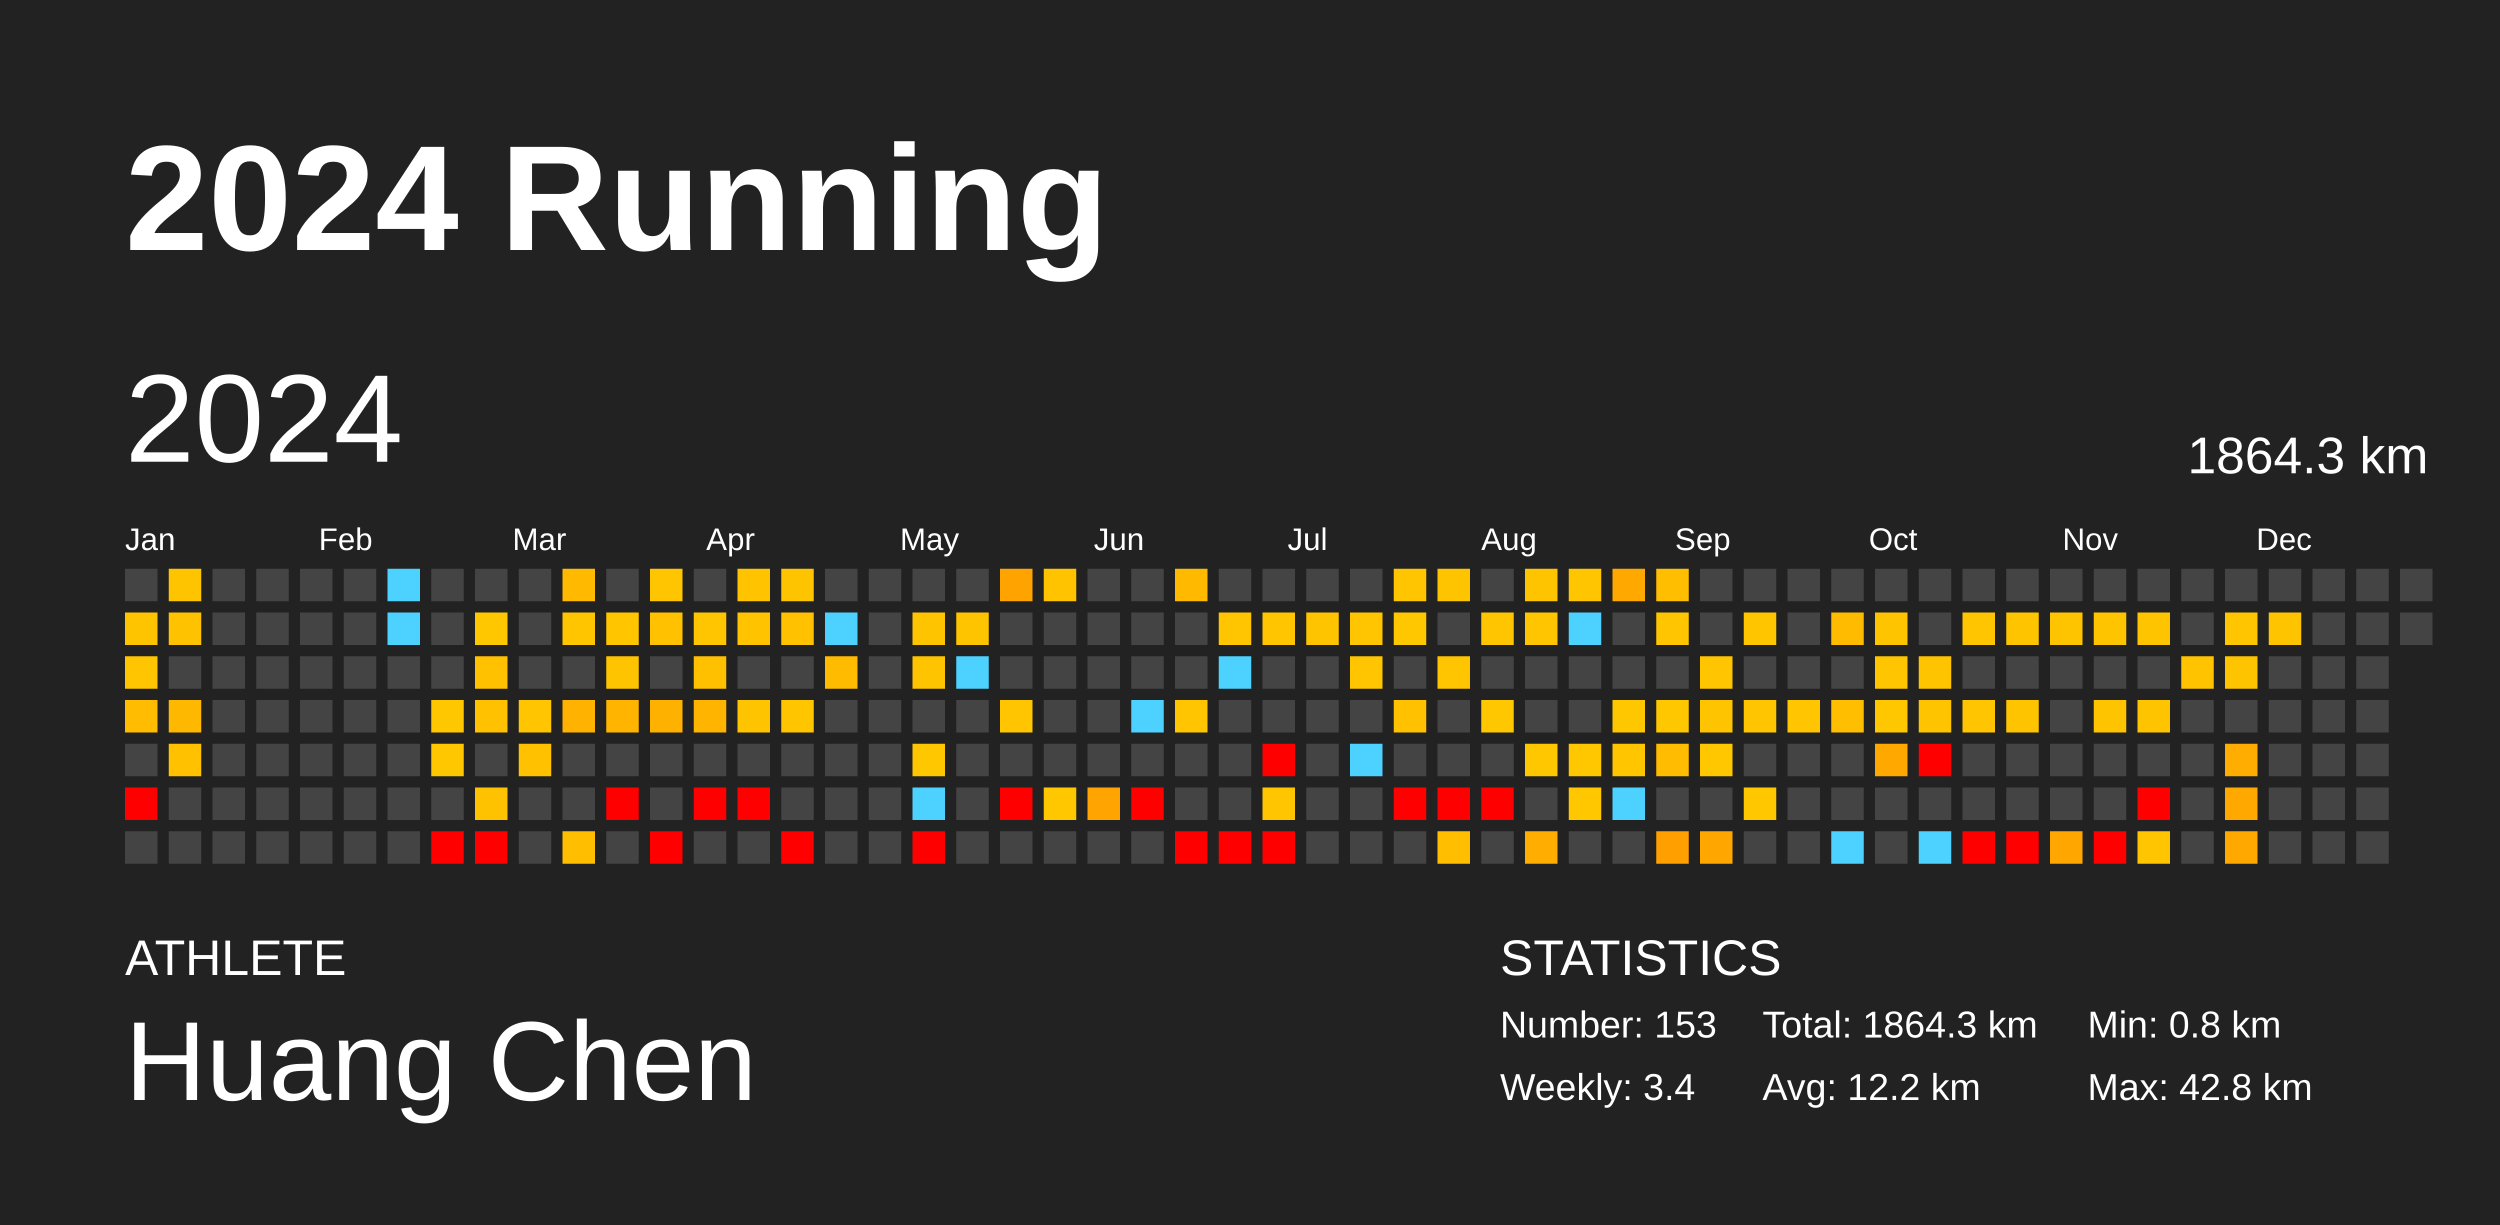
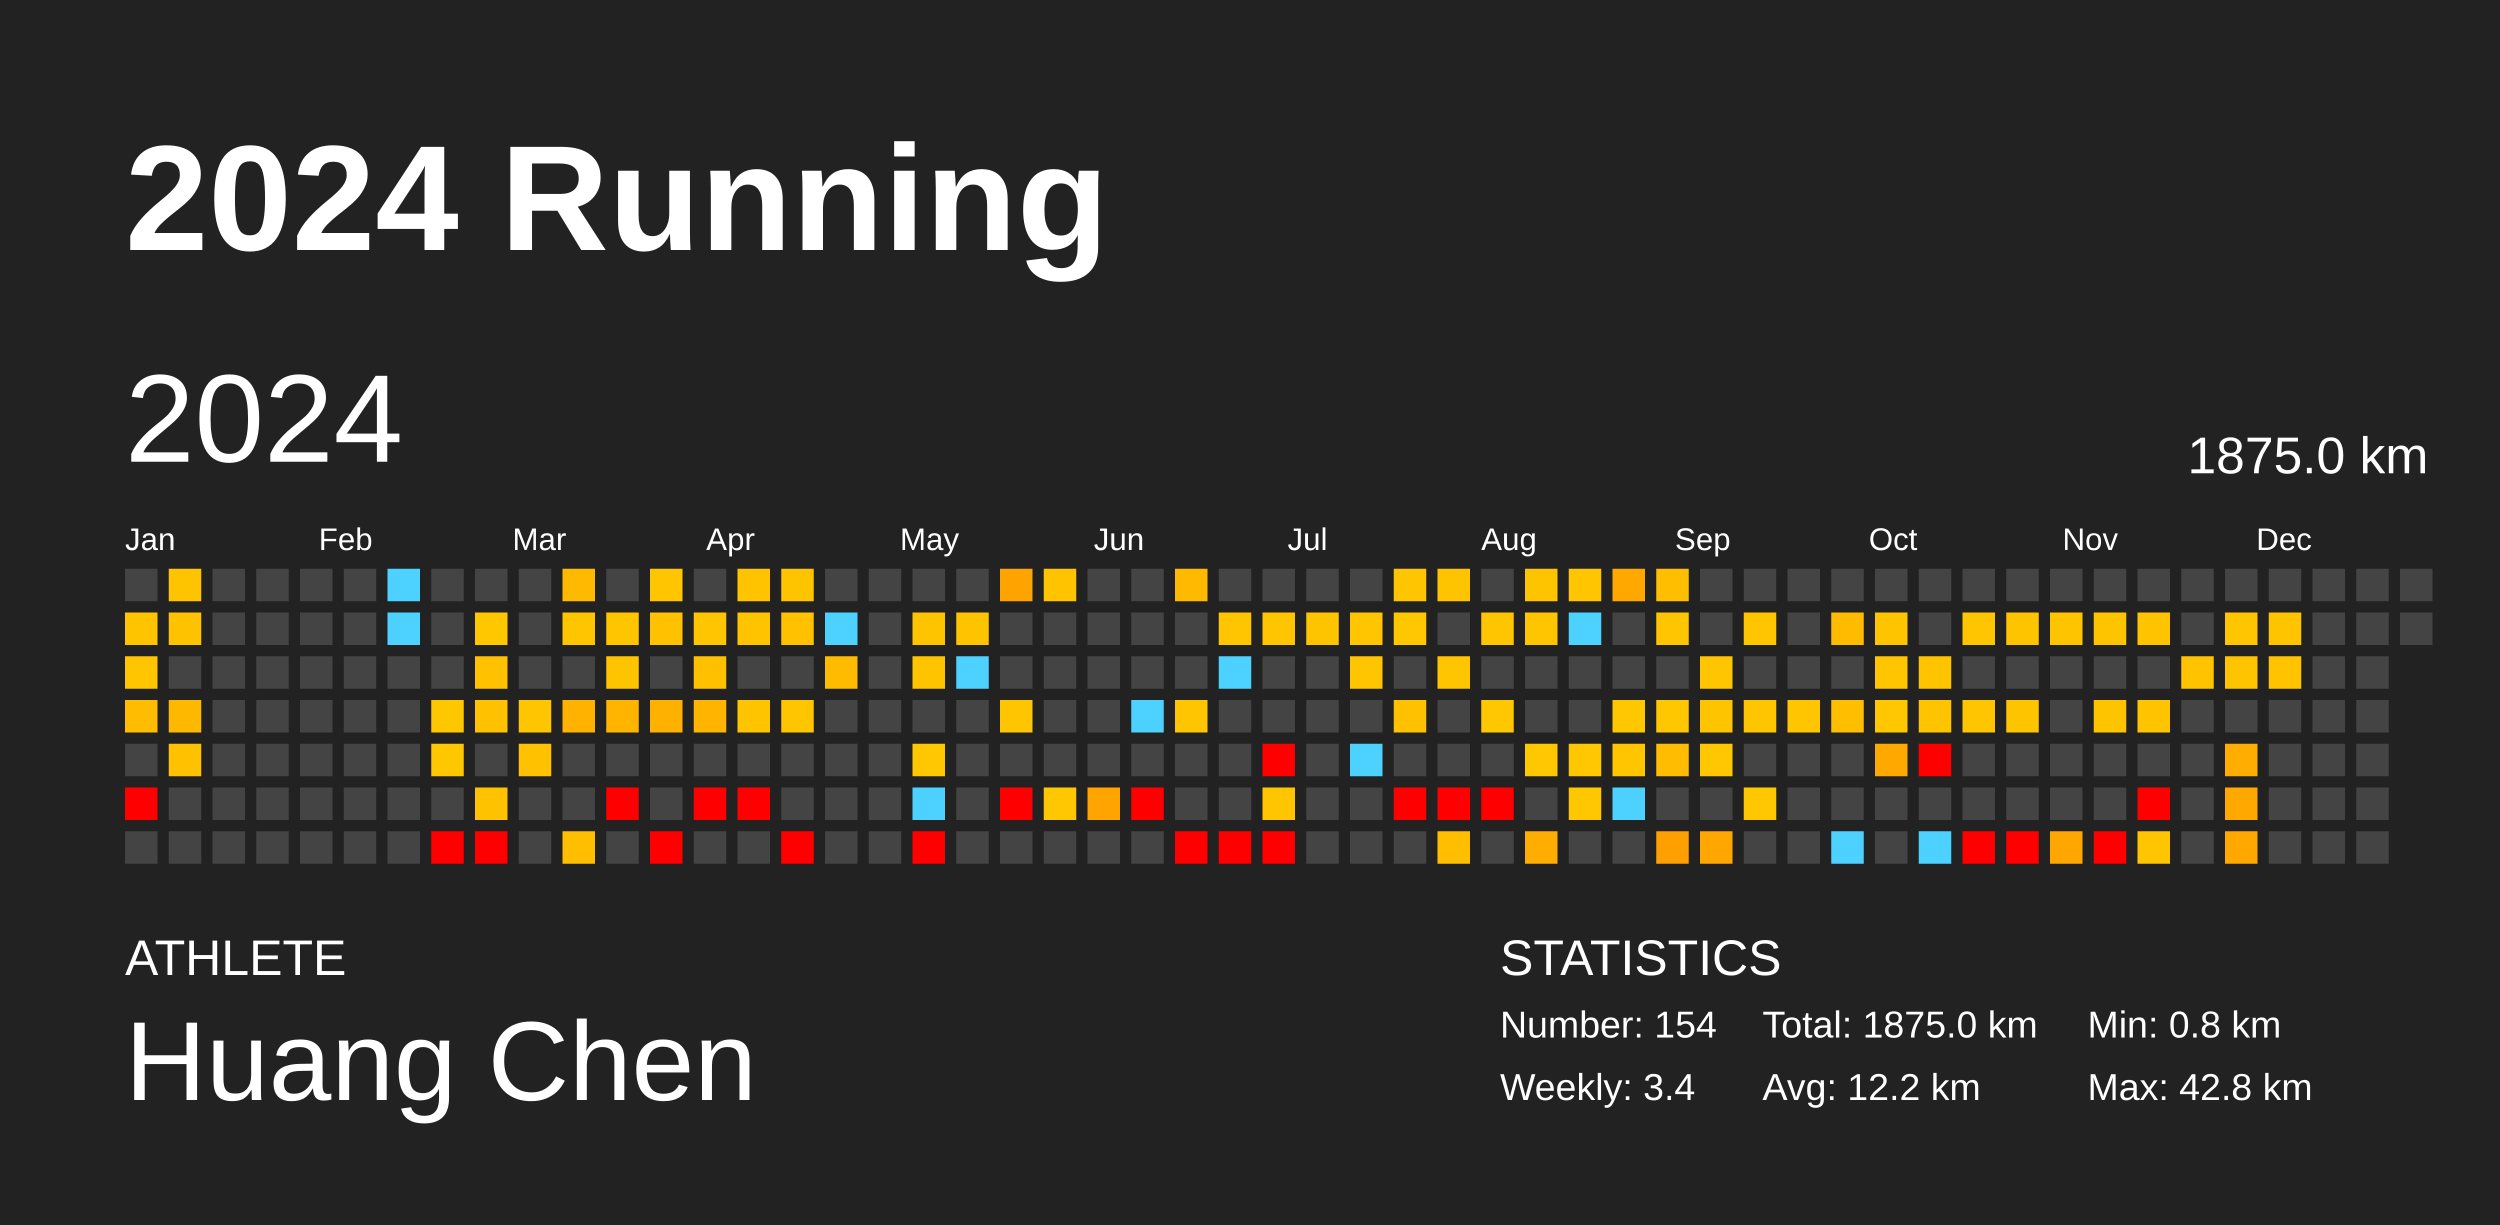
<svg xmlns="http://www.w3.org/2000/svg" baseProfile="full" height="98mm" version="1.1" viewBox="0,0,200,98" width="200mm">
  <defs />
  <rect fill="#222222" height="98" width="200" x="0" y="0" />
  <text fill="#FFFFFF" style="font-size:12px; font-family:Arial; font-weight:bold;" x="10" y="20">2024 Running</text>
  <text fill="#FFFFFF" style="font-size:4px; font-family:Arial" x="10" y="78">ATHLETE</text>
  <text fill="#FFFFFF" style="font-size:9px; font-family:Arial" x="10" y="88">Huang Chen</text>
  <text fill="#FFFFFF" style="font-size:4px; font-family:Arial" x="120" y="78">STATISTICS</text>
-   <text fill="#FFFFFF" style="font-size:3px; font-family:Arial" x="120" y="83">Number: 153</text>
+   <text fill="#FFFFFF" style="font-size:3px; font-family:Arial" x="120" y="83">Number: 154</text>
  <text fill="#FFFFFF" style="font-size:3px; font-family:Arial" x="120" y="88">Weekly: 3.4</text>
-   <text fill="#FFFFFF" style="font-size:3px; font-family:Arial" x="141" y="83">Total: 1864.3 km</text>
+   <text fill="#FFFFFF" style="font-size:3px; font-family:Arial" x="141" y="83">Total: 1875.0 km</text>
  <text fill="#FFFFFF" style="font-size:3px; font-family:Arial" x="141" y="88">Avg: 12.2 km</text>
  <text fill="#FFFFFF" style="font-size:3px; font-family:Arial" x="167" y="83">Min: 0.8 km</text>
  <text fill="#FFFFFF" style="font-size:3px; font-family:Arial" x="167" y="88">Max: 42.8 km</text>
  <text dominant-baseline="hanging" fill="#FFFFFF" style="font-size:10.0px; font-family:Arial;" x="10" y="30">2024</text>
-   <text dominant-baseline="hanging" fill="#FFFFFF" style="font-size:4.125px; font-family:Arial;" x="175" y="35">1864.3 km</text>
+   <text dominant-baseline="hanging" fill="#FFFFFF" style="font-size:4.125px; font-family:Arial;" x="175" y="35">1875.0 km</text>
  <text fill="#FFFFFF" style="font-size:2.5px; font-family:Arial" x="10.0" y="44">Jan</text>
  <text fill="#FFFFFF" style="font-size:2.5px; font-family:Arial" x="25.5" y="44">Feb</text>
  <text fill="#FFFFFF" style="font-size:2.5px; font-family:Arial" x="41.0" y="44">Mar</text>
  <text fill="#FFFFFF" style="font-size:2.5px; font-family:Arial" x="56.5" y="44">Apr</text>
  <text fill="#FFFFFF" style="font-size:2.5px; font-family:Arial" x="72.0" y="44">May</text>
  <text fill="#FFFFFF" style="font-size:2.5px; font-family:Arial" x="87.5" y="44">Jun</text>
  <text fill="#FFFFFF" style="font-size:2.5px; font-family:Arial" x="103.0" y="44">Jul</text>
  <text fill="#FFFFFF" style="font-size:2.5px; font-family:Arial" x="118.5" y="44">Aug</text>
  <text fill="#FFFFFF" style="font-size:2.5px; font-family:Arial" x="134.0" y="44">Sep</text>
  <text fill="#FFFFFF" style="font-size:2.5px; font-family:Arial" x="149.5" y="44">Oct</text>
  <text fill="#FFFFFF" style="font-size:2.5px; font-family:Arial" x="165.0" y="44">Nov</text>
  <text fill="#FFFFFF" style="font-size:2.5px; font-family:Arial" x="180.5" y="44">Dec</text>
  <rect fill="#444444" height="2.6" width="2.6" x="10.0" y="45.5" />
  <rect fill="#ffc400" height="2.6" width="2.6" x="10.0" y="49.0" />
  <rect fill="#ffc500" height="2.6" width="2.6" x="10.0" y="52.5" />
  <rect fill="#ffbc00" height="2.6" width="2.6" x="10.0" y="56.0" />
  <rect fill="#444444" height="2.6" width="2.6" x="10.0" y="59.5" />
  <rect fill="red" height="2.6" width="2.6" x="10.0" y="63.0" />
  <rect fill="#444444" height="2.6" width="2.6" x="10.0" y="66.5" />
  <rect fill="#ffc400" height="2.6" width="2.6" x="13.5" y="45.5" />
  <rect fill="#ffc200" height="2.6" width="2.6" x="13.5" y="49.0" />
  <rect fill="#444444" height="2.6" width="2.6" x="13.5" y="52.5" />
  <rect fill="#ffb800" height="2.6" width="2.6" x="13.5" y="56.0" />
  <rect fill="#ffc100" height="2.6" width="2.6" x="13.5" y="59.5" />
  <rect fill="#444444" height="2.6" width="2.6" x="13.5" y="63.0" />
  <rect fill="#444444" height="2.6" width="2.6" x="13.5" y="66.5" />
  <rect fill="#444444" height="2.6" width="2.6" x="17.0" y="45.5" />
  <rect fill="#444444" height="2.6" width="2.6" x="17.0" y="49.0" />
  <rect fill="#444444" height="2.6" width="2.6" x="17.0" y="52.5" />
  <rect fill="#444444" height="2.6" width="2.6" x="17.0" y="56.0" />
  <rect fill="#444444" height="2.6" width="2.6" x="17.0" y="59.5" />
  <rect fill="#444444" height="2.6" width="2.6" x="17.0" y="63.0" />
  <rect fill="#444444" height="2.6" width="2.6" x="17.0" y="66.5" />
  <rect fill="#444444" height="2.6" width="2.6" x="20.5" y="45.5" />
  <rect fill="#444444" height="2.6" width="2.6" x="20.5" y="49.0" />
  <rect fill="#444444" height="2.6" width="2.6" x="20.5" y="52.5" />
  <rect fill="#444444" height="2.6" width="2.6" x="20.5" y="56.0" />
  <rect fill="#444444" height="2.6" width="2.6" x="20.5" y="59.5" />
  <rect fill="#444444" height="2.6" width="2.6" x="20.5" y="63.0" />
  <rect fill="#444444" height="2.6" width="2.6" x="20.5" y="66.5" />
  <rect fill="#444444" height="2.6" width="2.6" x="24.0" y="45.5" />
  <rect fill="#444444" height="2.6" width="2.6" x="24.0" y="49.0" />
  <rect fill="#444444" height="2.6" width="2.6" x="24.0" y="52.5" />
  <rect fill="#444444" height="2.6" width="2.6" x="24.0" y="56.0" />
  <rect fill="#444444" height="2.6" width="2.6" x="24.0" y="59.5" />
  <rect fill="#444444" height="2.6" width="2.6" x="24.0" y="63.0" />
  <rect fill="#444444" height="2.6" width="2.6" x="24.0" y="66.5" />
  <rect fill="#444444" height="2.6" width="2.6" x="27.5" y="45.5" />
  <rect fill="#444444" height="2.6" width="2.6" x="27.5" y="49.0" />
  <rect fill="#444444" height="2.6" width="2.6" x="27.5" y="52.5" />
  <rect fill="#444444" height="2.6" width="2.6" x="27.5" y="56.0" />
  <rect fill="#444444" height="2.6" width="2.6" x="27.5" y="59.5" />
  <rect fill="#444444" height="2.6" width="2.6" x="27.5" y="63.0" />
  <rect fill="#444444" height="2.6" width="2.6" x="27.5" y="66.5" />
  <rect fill="#4dd2ff" height="2.6" width="2.6" x="31.0" y="45.5" />
  <rect fill="#4dd2ff" height="2.6" width="2.6" x="31.0" y="49.0" />
  <rect fill="#444444" height="2.6" width="2.6" x="31.0" y="52.5" />
  <rect fill="#444444" height="2.6" width="2.6" x="31.0" y="56.0" />
  <rect fill="#444444" height="2.6" width="2.6" x="31.0" y="59.5" />
  <rect fill="#444444" height="2.6" width="2.6" x="31.0" y="63.0" />
  <rect fill="#444444" height="2.6" width="2.6" x="31.0" y="66.5" />
  <rect fill="#444444" height="2.6" width="2.6" x="34.5" y="45.5" />
  <rect fill="#444444" height="2.6" width="2.6" x="34.5" y="49.0" />
  <rect fill="#444444" height="2.6" width="2.6" x="34.5" y="52.5" />
  <rect fill="#ffc700" height="2.6" width="2.6" x="34.5" y="56.0" />
  <rect fill="#ffc700" height="2.6" width="2.6" x="34.5" y="59.5" />
  <rect fill="#444444" height="2.6" width="2.6" x="34.5" y="63.0" />
  <rect fill="red" height="2.6" width="2.6" x="34.5" y="66.5" />
  <rect fill="#444444" height="2.6" width="2.6" x="38.0" y="45.5" />
  <rect fill="#ffc700" height="2.6" width="2.6" x="38.0" y="49.0" />
  <rect fill="#ffc100" height="2.6" width="2.6" x="38.0" y="52.5" />
  <rect fill="#ffc100" height="2.6" width="2.6" x="38.0" y="56.0" />
  <rect fill="#444444" height="2.6" width="2.6" x="38.0" y="59.5" />
  <rect fill="#ffc200" height="2.6" width="2.6" x="38.0" y="63.0" />
  <rect fill="red" height="2.6" width="2.6" x="38.0" y="66.5" />
  <rect fill="#444444" height="2.6" width="2.6" x="41.5" y="45.5" />
  <rect fill="#444444" height="2.6" width="2.6" x="41.5" y="49.0" />
  <rect fill="#444444" height="2.6" width="2.6" x="41.5" y="52.5" />
  <rect fill="#ffc500" height="2.6" width="2.6" x="41.5" y="56.0" />
  <rect fill="#ffc100" height="2.6" width="2.6" x="41.5" y="59.5" />
  <rect fill="#444444" height="2.6" width="2.6" x="41.5" y="63.0" />
  <rect fill="#444444" height="2.6" width="2.6" x="41.5" y="66.5" />
  <rect fill="#ffba00" height="2.6" width="2.6" x="45.0" y="45.5" />
  <rect fill="#ffc600" height="2.6" width="2.6" x="45.0" y="49.0" />
  <rect fill="#444444" height="2.6" width="2.6" x="45.0" y="52.5" />
  <rect fill="#ffb200" height="2.6" width="2.6" x="45.0" y="56.0" />
  <rect fill="#444444" height="2.6" width="2.6" x="45.0" y="59.5" />
  <rect fill="#444444" height="2.6" width="2.6" x="45.0" y="63.0" />
  <rect fill="#ffbf00" height="2.6" width="2.6" x="45.0" y="66.5" />
  <rect fill="#444444" height="2.6" width="2.6" x="48.5" y="45.5" />
  <rect fill="#ffc600" height="2.6" width="2.6" x="48.5" y="49.0" />
  <rect fill="#ffc400" height="2.6" width="2.6" x="48.5" y="52.5" />
  <rect fill="#ffb500" height="2.6" width="2.6" x="48.5" y="56.0" />
  <rect fill="#444444" height="2.6" width="2.6" x="48.5" y="59.5" />
  <rect fill="red" height="2.6" width="2.6" x="48.5" y="63.0" />
  <rect fill="#444444" height="2.6" width="2.6" x="48.5" y="66.5" />
  <rect fill="#ffc500" height="2.6" width="2.6" x="52.0" y="45.5" />
  <rect fill="#ffc100" height="2.6" width="2.6" x="52.0" y="49.0" />
  <rect fill="#444444" height="2.6" width="2.6" x="52.0" y="52.5" />
  <rect fill="#ffb100" height="2.6" width="2.6" x="52.0" y="56.0" />
  <rect fill="#444444" height="2.6" width="2.6" x="52.0" y="59.5" />
  <rect fill="#444444" height="2.6" width="2.6" x="52.0" y="63.0" />
  <rect fill="red" height="2.6" width="2.6" x="52.0" y="66.5" />
  <rect fill="#444444" height="2.6" width="2.6" x="55.5" y="45.5" />
  <rect fill="#ffc500" height="2.6" width="2.6" x="55.5" y="49.0" />
  <rect fill="#ffc000" height="2.6" width="2.6" x="55.5" y="52.5" />
  <rect fill="#ffb400" height="2.6" width="2.6" x="55.5" y="56.0" />
  <rect fill="#444444" height="2.6" width="2.6" x="55.5" y="59.5" />
  <rect fill="red" height="2.6" width="2.6" x="55.5" y="63.0" />
  <rect fill="#444444" height="2.6" width="2.6" x="55.5" y="66.5" />
  <rect fill="#ffc300" height="2.6" width="2.6" x="59.0" y="45.5" />
  <rect fill="#ffc300" height="2.6" width="2.6" x="59.0" y="49.0" />
  <rect fill="#444444" height="2.6" width="2.6" x="59.0" y="52.5" />
  <rect fill="#ffc400" height="2.6" width="2.6" x="59.0" y="56.0" />
  <rect fill="#444444" height="2.6" width="2.6" x="59.0" y="59.5" />
  <rect fill="red" height="2.6" width="2.6" x="59.0" y="63.0" />
  <rect fill="#444444" height="2.6" width="2.6" x="59.0" y="66.5" />
  <rect fill="#ffc400" height="2.6" width="2.6" x="62.5" y="45.5" />
  <rect fill="#ffc100" height="2.6" width="2.6" x="62.5" y="49.0" />
  <rect fill="#444444" height="2.6" width="2.6" x="62.5" y="52.5" />
  <rect fill="#ffc600" height="2.6" width="2.6" x="62.5" y="56.0" />
  <rect fill="#444444" height="2.6" width="2.6" x="62.5" y="59.5" />
  <rect fill="#444444" height="2.6" width="2.6" x="62.5" y="63.0" />
  <rect fill="red" height="2.6" width="2.6" x="62.5" y="66.5" />
  <rect fill="#444444" height="2.6" width="2.6" x="66.0" y="45.5" />
  <rect fill="#4dd2ff" height="2.6" width="2.6" x="66.0" y="49.0" />
  <rect fill="#ffbb00" height="2.6" width="2.6" x="66.0" y="52.5" />
  <rect fill="#444444" height="2.6" width="2.6" x="66.0" y="56.0" />
  <rect fill="#444444" height="2.6" width="2.6" x="66.0" y="59.5" />
  <rect fill="#444444" height="2.6" width="2.6" x="66.0" y="63.0" />
  <rect fill="#444444" height="2.6" width="2.6" x="66.0" y="66.5" />
  <rect fill="#444444" height="2.6" width="2.6" x="69.5" y="45.5" />
  <rect fill="#444444" height="2.6" width="2.6" x="69.5" y="49.0" />
  <rect fill="#444444" height="2.6" width="2.6" x="69.5" y="52.5" />
  <rect fill="#444444" height="2.6" width="2.6" x="69.5" y="56.0" />
  <rect fill="#444444" height="2.6" width="2.6" x="69.5" y="59.5" />
  <rect fill="#444444" height="2.6" width="2.6" x="69.5" y="63.0" />
  <rect fill="#444444" height="2.6" width="2.6" x="69.5" y="66.5" />
  <rect fill="#444444" height="2.6" width="2.6" x="73.0" y="45.5" />
  <rect fill="#ffc400" height="2.6" width="2.6" x="73.0" y="49.0" />
  <rect fill="#ffc400" height="2.6" width="2.6" x="73.0" y="52.5" />
  <rect fill="#444444" height="2.6" width="2.6" x="73.0" y="56.0" />
  <rect fill="#ffc700" height="2.6" width="2.6" x="73.0" y="59.5" />
  <rect fill="#4dd2ff" height="2.6" width="2.6" x="73.0" y="63.0" />
  <rect fill="red" height="2.6" width="2.6" x="73.0" y="66.5" />
  <rect fill="#444444" height="2.6" width="2.6" x="76.5" y="45.5" />
  <rect fill="#ffc400" height="2.6" width="2.6" x="76.5" y="49.0" />
  <rect fill="#4dd2ff" height="2.6" width="2.6" x="76.5" y="52.5" />
  <rect fill="#444444" height="2.6" width="2.6" x="76.5" y="56.0" />
  <rect fill="#444444" height="2.6" width="2.6" x="76.5" y="59.5" />
  <rect fill="#444444" height="2.6" width="2.6" x="76.5" y="63.0" />
  <rect fill="#444444" height="2.6" width="2.6" x="76.5" y="66.5" />
  <rect fill="#ffa300" height="2.6" width="2.6" x="80.0" y="45.5" />
  <rect fill="#444444" height="2.6" width="2.6" x="80.0" y="49.0" />
  <rect fill="#444444" height="2.6" width="2.6" x="80.0" y="52.5" />
  <rect fill="#ffc500" height="2.6" width="2.6" x="80.0" y="56.0" />
  <rect fill="#444444" height="2.6" width="2.6" x="80.0" y="59.5" />
  <rect fill="red" height="2.6" width="2.6" x="80.0" y="63.0" />
  <rect fill="#444444" height="2.6" width="2.6" x="80.0" y="66.5" />
  <rect fill="#ffc300" height="2.6" width="2.6" x="83.5" y="45.5" />
  <rect fill="#444444" height="2.6" width="2.6" x="83.5" y="49.0" />
  <rect fill="#444444" height="2.6" width="2.6" x="83.5" y="52.5" />
  <rect fill="#444444" height="2.6" width="2.6" x="83.5" y="56.0" />
  <rect fill="#444444" height="2.6" width="2.6" x="83.5" y="59.5" />
  <rect fill="#ffc700" height="2.6" width="2.6" x="83.5" y="63.0" />
  <rect fill="#444444" height="2.6" width="2.6" x="83.5" y="66.5" />
  <rect fill="#444444" height="2.6" width="2.6" x="87.0" y="45.5" />
  <rect fill="#444444" height="2.6" width="2.6" x="87.0" y="49.0" />
  <rect fill="#444444" height="2.6" width="2.6" x="87.0" y="52.5" />
  <rect fill="#444444" height="2.6" width="2.6" x="87.0" y="56.0" />
  <rect fill="#444444" height="2.6" width="2.6" x="87.0" y="59.5" />
  <rect fill="#ffa400" height="2.6" width="2.6" x="87.0" y="63.0" />
  <rect fill="#444444" height="2.6" width="2.6" x="87.0" y="66.5" />
  <rect fill="#444444" height="2.6" width="2.6" x="90.5" y="45.5" />
  <rect fill="#444444" height="2.6" width="2.6" x="90.5" y="49.0" />
  <rect fill="#444444" height="2.6" width="2.6" x="90.5" y="52.5" />
  <rect fill="#4dd2ff" height="2.6" width="2.6" x="90.5" y="56.0" />
  <rect fill="#444444" height="2.6" width="2.6" x="90.5" y="59.5" />
  <rect fill="red" height="2.6" width="2.6" x="90.5" y="63.0" />
  <rect fill="#444444" height="2.6" width="2.6" x="90.5" y="66.5" />
  <rect fill="#ffba00" height="2.6" width="2.6" x="94.0" y="45.5" />
  <rect fill="#444444" height="2.6" width="2.6" x="94.0" y="49.0" />
  <rect fill="#444444" height="2.6" width="2.6" x="94.0" y="52.5" />
  <rect fill="#ffc500" height="2.6" width="2.6" x="94.0" y="56.0" />
  <rect fill="#444444" height="2.6" width="2.6" x="94.0" y="59.5" />
  <rect fill="#444444" height="2.6" width="2.6" x="94.0" y="63.0" />
  <rect fill="red" height="2.6" width="2.6" x="94.0" y="66.5" />
  <rect fill="#444444" height="2.6" width="2.6" x="97.5" y="45.5" />
  <rect fill="#ffc500" height="2.6" width="2.6" x="97.5" y="49.0" />
  <rect fill="#4dd2ff" height="2.6" width="2.6" x="97.5" y="52.5" />
  <rect fill="#444444" height="2.6" width="2.6" x="97.5" y="56.0" />
  <rect fill="#444444" height="2.6" width="2.6" x="97.5" y="59.5" />
  <rect fill="#444444" height="2.6" width="2.6" x="97.5" y="63.0" />
  <rect fill="red" height="2.6" width="2.6" x="97.5" y="66.5" />
  <rect fill="#444444" height="2.6" width="2.6" x="101.0" y="45.5" />
  <rect fill="#ffc500" height="2.6" width="2.6" x="101.0" y="49.0" />
  <rect fill="#444444" height="2.6" width="2.6" x="101.0" y="52.5" />
  <rect fill="#444444" height="2.6" width="2.6" x="101.0" y="56.0" />
  <rect fill="red" height="2.6" width="2.6" x="101.0" y="59.5" />
  <rect fill="#ffc500" height="2.6" width="2.6" x="101.0" y="63.0" />
  <rect fill="red" height="2.6" width="2.6" x="101.0" y="66.5" />
  <rect fill="#444444" height="2.6" width="2.6" x="104.5" y="45.5" />
  <rect fill="#ffc400" height="2.6" width="2.6" x="104.5" y="49.0" />
  <rect fill="#444444" height="2.6" width="2.6" x="104.5" y="52.5" />
  <rect fill="#444444" height="2.6" width="2.6" x="104.5" y="56.0" />
  <rect fill="#444444" height="2.6" width="2.6" x="104.5" y="59.5" />
  <rect fill="#444444" height="2.6" width="2.6" x="104.5" y="63.0" />
  <rect fill="#444444" height="2.6" width="2.6" x="104.5" y="66.5" />
  <rect fill="#444444" height="2.6" width="2.6" x="108.0" y="45.5" />
  <rect fill="#ffc500" height="2.6" width="2.6" x="108.0" y="49.0" />
  <rect fill="#ffc500" height="2.6" width="2.6" x="108.0" y="52.5" />
  <rect fill="#444444" height="2.6" width="2.6" x="108.0" y="56.0" />
  <rect fill="#4dd2ff" height="2.6" width="2.6" x="108.0" y="59.5" />
  <rect fill="#444444" height="2.6" width="2.6" x="108.0" y="63.0" />
  <rect fill="#444444" height="2.6" width="2.6" x="108.0" y="66.5" />
  <rect fill="#ffc500" height="2.6" width="2.6" x="111.5" y="45.5" />
  <rect fill="#ffc700" height="2.6" width="2.6" x="111.5" y="49.0" />
  <rect fill="#444444" height="2.6" width="2.6" x="111.5" y="52.5" />
  <rect fill="#ffc100" height="2.6" width="2.6" x="111.5" y="56.0" />
  <rect fill="#444444" height="2.6" width="2.6" x="111.5" y="59.5" />
  <rect fill="red" height="2.6" width="2.6" x="111.5" y="63.0" />
  <rect fill="#444444" height="2.6" width="2.6" x="111.5" y="66.5" />
  <rect fill="#ffc400" height="2.6" width="2.6" x="115.0" y="45.5" />
  <rect fill="#444444" height="2.6" width="2.6" x="115.0" y="49.0" />
  <rect fill="#ffc500" height="2.6" width="2.6" x="115.0" y="52.5" />
  <rect fill="#444444" height="2.6" width="2.6" x="115.0" y="56.0" />
  <rect fill="#444444" height="2.6" width="2.6" x="115.0" y="59.5" />
  <rect fill="red" height="2.6" width="2.6" x="115.0" y="63.0" />
  <rect fill="#ffbf00" height="2.6" width="2.6" x="115.0" y="66.5" />
  <rect fill="#444444" height="2.6" width="2.6" x="118.5" y="45.5" />
  <rect fill="#ffc500" height="2.6" width="2.6" x="118.5" y="49.0" />
  <rect fill="#444444" height="2.6" width="2.6" x="118.5" y="52.5" />
  <rect fill="#ffc700" height="2.6" width="2.6" x="118.5" y="56.0" />
  <rect fill="#444444" height="2.6" width="2.6" x="118.5" y="59.5" />
  <rect fill="red" height="2.6" width="2.6" x="118.5" y="63.0" />
  <rect fill="#444444" height="2.6" width="2.6" x="118.5" y="66.5" />
  <rect fill="#ffc400" height="2.6" width="2.6" x="122.0" y="45.5" />
  <rect fill="#ffc500" height="2.6" width="2.6" x="122.0" y="49.0" />
  <rect fill="#444444" height="2.6" width="2.6" x="122.0" y="52.5" />
  <rect fill="#444444" height="2.6" width="2.6" x="122.0" y="56.0" />
  <rect fill="#ffc700" height="2.6" width="2.6" x="122.0" y="59.5" />
  <rect fill="#444444" height="2.6" width="2.6" x="122.0" y="63.0" />
  <rect fill="#ffad00" height="2.6" width="2.6" x="122.0" y="66.5" />
  <rect fill="#ffc500" height="2.6" width="2.6" x="125.5" y="45.5" />
  <rect fill="#4dd2ff" height="2.6" width="2.6" x="125.5" y="49.0" />
  <rect fill="#444444" height="2.6" width="2.6" x="125.5" y="52.5" />
  <rect fill="#444444" height="2.6" width="2.6" x="125.5" y="56.0" />
  <rect fill="#ffc700" height="2.6" width="2.6" x="125.5" y="59.5" />
  <rect fill="#ffc700" height="2.6" width="2.6" x="125.5" y="63.0" />
  <rect fill="#444444" height="2.6" width="2.6" x="125.5" y="66.5" />
  <rect fill="#ffa900" height="2.6" width="2.6" x="129.0" y="45.5" />
  <rect fill="#444444" height="2.6" width="2.6" x="129.0" y="49.0" />
  <rect fill="#444444" height="2.6" width="2.6" x="129.0" y="52.5" />
  <rect fill="#ffc700" height="2.6" width="2.6" x="129.0" y="56.0" />
  <rect fill="#ffc600" height="2.6" width="2.6" x="129.0" y="59.5" />
  <rect fill="#4dd2ff" height="2.6" width="2.6" x="129.0" y="63.0" />
  <rect fill="#444444" height="2.6" width="2.6" x="129.0" y="66.5" />
  <rect fill="#ffbf00" height="2.6" width="2.6" x="132.5" y="45.5" />
  <rect fill="#ffc500" height="2.6" width="2.6" x="132.5" y="49.0" />
  <rect fill="#444444" height="2.6" width="2.6" x="132.5" y="52.5" />
  <rect fill="#ffc700" height="2.6" width="2.6" x="132.5" y="56.0" />
  <rect fill="#ffbc00" height="2.6" width="2.6" x="132.5" y="59.5" />
  <rect fill="#444444" height="2.6" width="2.6" x="132.5" y="63.0" />
  <rect fill="#ffa000" height="2.6" width="2.6" x="132.5" y="66.5" />
  <rect fill="#444444" height="2.6" width="2.6" x="136.0" y="45.5" />
  <rect fill="#444444" height="2.6" width="2.6" x="136.0" y="49.0" />
  <rect fill="#ffc500" height="2.6" width="2.6" x="136.0" y="52.5" />
  <rect fill="#ffc400" height="2.6" width="2.6" x="136.0" y="56.0" />
  <rect fill="#ffc700" height="2.6" width="2.6" x="136.0" y="59.5" />
  <rect fill="#444444" height="2.6" width="2.6" x="136.0" y="63.0" />
  <rect fill="#ffa700" height="2.6" width="2.6" x="136.0" y="66.5" />
  <rect fill="#444444" height="2.6" width="2.6" x="139.5" y="45.5" />
  <rect fill="#ffc600" height="2.6" width="2.6" x="139.5" y="49.0" />
  <rect fill="#444444" height="2.6" width="2.6" x="139.5" y="52.5" />
  <rect fill="#ffc500" height="2.6" width="2.6" x="139.5" y="56.0" />
  <rect fill="#444444" height="2.6" width="2.6" x="139.5" y="59.5" />
  <rect fill="#ffc700" height="2.6" width="2.6" x="139.5" y="63.0" />
  <rect fill="#444444" height="2.6" width="2.6" x="139.5" y="66.5" />
  <rect fill="#444444" height="2.6" width="2.6" x="143.0" y="45.5" />
  <rect fill="#444444" height="2.6" width="2.6" x="143.0" y="49.0" />
  <rect fill="#444444" height="2.6" width="2.6" x="143.0" y="52.5" />
  <rect fill="#ffc500" height="2.6" width="2.6" x="143.0" y="56.0" />
  <rect fill="#444444" height="2.6" width="2.6" x="143.0" y="59.5" />
  <rect fill="#444444" height="2.6" width="2.6" x="143.0" y="63.0" />
  <rect fill="#444444" height="2.6" width="2.6" x="143.0" y="66.5" />
  <rect fill="#444444" height="2.6" width="2.6" x="146.5" y="45.5" />
  <rect fill="#ffbb00" height="2.6" width="2.6" x="146.5" y="49.0" />
  <rect fill="#444444" height="2.6" width="2.6" x="146.5" y="52.5" />
  <rect fill="#ffbf00" height="2.6" width="2.6" x="146.5" y="56.0" />
  <rect fill="#444444" height="2.6" width="2.6" x="146.5" y="59.5" />
  <rect fill="#444444" height="2.6" width="2.6" x="146.5" y="63.0" />
  <rect fill="#4dd2ff" height="2.6" width="2.6" x="146.5" y="66.5" />
  <rect fill="#444444" height="2.6" width="2.6" x="150.0" y="45.5" />
  <rect fill="#ffc400" height="2.6" width="2.6" x="150.0" y="49.0" />
  <rect fill="#ffc500" height="2.6" width="2.6" x="150.0" y="52.5" />
  <rect fill="#ffc700" height="2.6" width="2.6" x="150.0" y="56.0" />
  <rect fill="#ffa900" height="2.6" width="2.6" x="150.0" y="59.5" />
  <rect fill="#444444" height="2.6" width="2.6" x="150.0" y="63.0" />
  <rect fill="#444444" height="2.6" width="2.6" x="150.0" y="66.5" />
  <rect fill="#444444" height="2.6" width="2.6" x="153.5" y="45.5" />
  <rect fill="#444444" height="2.6" width="2.6" x="153.5" y="49.0" />
  <rect fill="#ffc400" height="2.6" width="2.6" x="153.5" y="52.5" />
  <rect fill="#ffc400" height="2.6" width="2.6" x="153.5" y="56.0" />
  <rect fill="red" height="2.6" width="2.6" x="153.5" y="59.5" />
  <rect fill="#444444" height="2.6" width="2.6" x="153.5" y="63.0" />
  <rect fill="#4dd2ff" height="2.6" width="2.6" x="153.5" y="66.5" />
  <rect fill="#444444" height="2.6" width="2.6" x="157.0" y="45.5" />
  <rect fill="#ffc500" height="2.6" width="2.6" x="157.0" y="49.0" />
  <rect fill="#444444" height="2.6" width="2.6" x="157.0" y="52.5" />
  <rect fill="#ffc500" height="2.6" width="2.6" x="157.0" y="56.0" />
  <rect fill="#444444" height="2.6" width="2.6" x="157.0" y="59.5" />
  <rect fill="#444444" height="2.6" width="2.6" x="157.0" y="63.0" />
  <rect fill="red" height="2.6" width="2.6" x="157.0" y="66.5" />
  <rect fill="#444444" height="2.6" width="2.6" x="160.5" y="45.5" />
  <rect fill="#ffc400" height="2.6" width="2.6" x="160.5" y="49.0" />
  <rect fill="#444444" height="2.6" width="2.6" x="160.5" y="52.5" />
  <rect fill="#ffc400" height="2.6" width="2.6" x="160.5" y="56.0" />
  <rect fill="#444444" height="2.6" width="2.6" x="160.5" y="59.5" />
  <rect fill="#444444" height="2.6" width="2.6" x="160.5" y="63.0" />
  <rect fill="red" height="2.6" width="2.6" x="160.5" y="66.5" />
  <rect fill="#444444" height="2.6" width="2.6" x="164.0" y="45.5" />
  <rect fill="#ffc400" height="2.6" width="2.6" x="164.0" y="49.0" />
  <rect fill="#444444" height="2.6" width="2.6" x="164.0" y="52.5" />
  <rect fill="#444444" height="2.6" width="2.6" x="164.0" y="56.0" />
  <rect fill="#444444" height="2.6" width="2.6" x="164.0" y="59.5" />
  <rect fill="#444444" height="2.6" width="2.6" x="164.0" y="63.0" />
  <rect fill="#ffa700" height="2.6" width="2.6" x="164.0" y="66.5" />
  <rect fill="#444444" height="2.6" width="2.6" x="167.5" y="45.5" />
  <rect fill="#ffc400" height="2.6" width="2.6" x="167.5" y="49.0" />
  <rect fill="#444444" height="2.6" width="2.6" x="167.5" y="52.5" />
  <rect fill="#ffc400" height="2.6" width="2.6" x="167.5" y="56.0" />
  <rect fill="#444444" height="2.6" width="2.6" x="167.5" y="59.5" />
  <rect fill="#444444" height="2.6" width="2.6" x="167.5" y="63.0" />
  <rect fill="red" height="2.6" width="2.6" x="167.5" y="66.5" />
  <rect fill="#444444" height="2.6" width="2.6" x="171.0" y="45.5" />
  <rect fill="#ffc400" height="2.6" width="2.6" x="171.0" y="49.0" />
  <rect fill="#444444" height="2.6" width="2.6" x="171.0" y="52.5" />
  <rect fill="#ffc400" height="2.6" width="2.6" x="171.0" y="56.0" />
  <rect fill="#444444" height="2.6" width="2.6" x="171.0" y="59.5" />
  <rect fill="red" height="2.6" width="2.6" x="171.0" y="63.0" />
  <rect fill="#ffc500" height="2.6" width="2.6" x="171.0" y="66.5" />
  <rect fill="#444444" height="2.6" width="2.6" x="174.5" y="45.5" />
  <rect fill="#444444" height="2.6" width="2.6" x="174.5" y="49.0" />
  <rect fill="#ffc300" height="2.6" width="2.6" x="174.5" y="52.5" />
  <rect fill="#444444" height="2.6" width="2.6" x="174.5" y="56.0" />
  <rect fill="#444444" height="2.6" width="2.6" x="174.5" y="59.5" />
  <rect fill="#444444" height="2.6" width="2.6" x="174.5" y="63.0" />
  <rect fill="#444444" height="2.6" width="2.6" x="174.5" y="66.5" />
  <rect fill="#444444" height="2.6" width="2.6" x="178.0" y="45.5" />
  <rect fill="#ffc500" height="2.6" width="2.6" x="178.0" y="49.0" />
  <rect fill="#ffc400" height="2.6" width="2.6" x="178.0" y="52.5" />
  <rect fill="#444444" height="2.6" width="2.6" x="178.0" y="56.0" />
  <rect fill="#ffad00" height="2.6" width="2.6" x="178.0" y="59.5" />
  <rect fill="#ffa800" height="2.6" width="2.6" x="178.0" y="63.0" />
  <rect fill="#ffa900" height="2.6" width="2.6" x="178.0" y="66.5" />
  <rect fill="#444444" height="2.6" width="2.6" x="181.5" y="45.5" />
  <rect fill="#ffc400" height="2.6" width="2.6" x="181.5" y="49.0" />
-   <rect fill="#444444" height="2.6" width="2.6" x="181.5" y="52.5" />
+   <rect fill="#ffc300" height="2.6" width="2.6" x="181.5" y="52.5" />
  <rect fill="#444444" height="2.6" width="2.6" x="181.5" y="56.0" />
  <rect fill="#444444" height="2.6" width="2.6" x="181.5" y="59.5" />
  <rect fill="#444444" height="2.6" width="2.6" x="181.5" y="63.0" />
  <rect fill="#444444" height="2.6" width="2.6" x="181.5" y="66.5" />
  <rect fill="#444444" height="2.6" width="2.6" x="185.0" y="45.5" />
  <rect fill="#444444" height="2.6" width="2.6" x="185.0" y="49.0" />
  <rect fill="#444444" height="2.6" width="2.6" x="185.0" y="52.5" />
  <rect fill="#444444" height="2.6" width="2.6" x="185.0" y="56.0" />
  <rect fill="#444444" height="2.6" width="2.6" x="185.0" y="59.5" />
  <rect fill="#444444" height="2.6" width="2.6" x="185.0" y="63.0" />
  <rect fill="#444444" height="2.6" width="2.6" x="185.0" y="66.5" />
  <rect fill="#444444" height="2.6" width="2.6" x="188.5" y="45.5" />
  <rect fill="#444444" height="2.6" width="2.6" x="188.5" y="49.0" />
  <rect fill="#444444" height="2.6" width="2.6" x="188.5" y="52.5" />
  <rect fill="#444444" height="2.6" width="2.6" x="188.5" y="56.0" />
  <rect fill="#444444" height="2.6" width="2.6" x="188.5" y="59.5" />
  <rect fill="#444444" height="2.6" width="2.6" x="188.5" y="63.0" />
  <rect fill="#444444" height="2.6" width="2.6" x="188.5" y="66.5" />
  <rect fill="#444444" height="2.6" width="2.6" x="192.0" y="45.5" />
  <rect fill="#444444" height="2.6" width="2.6" x="192.0" y="49.0" />
</svg>
